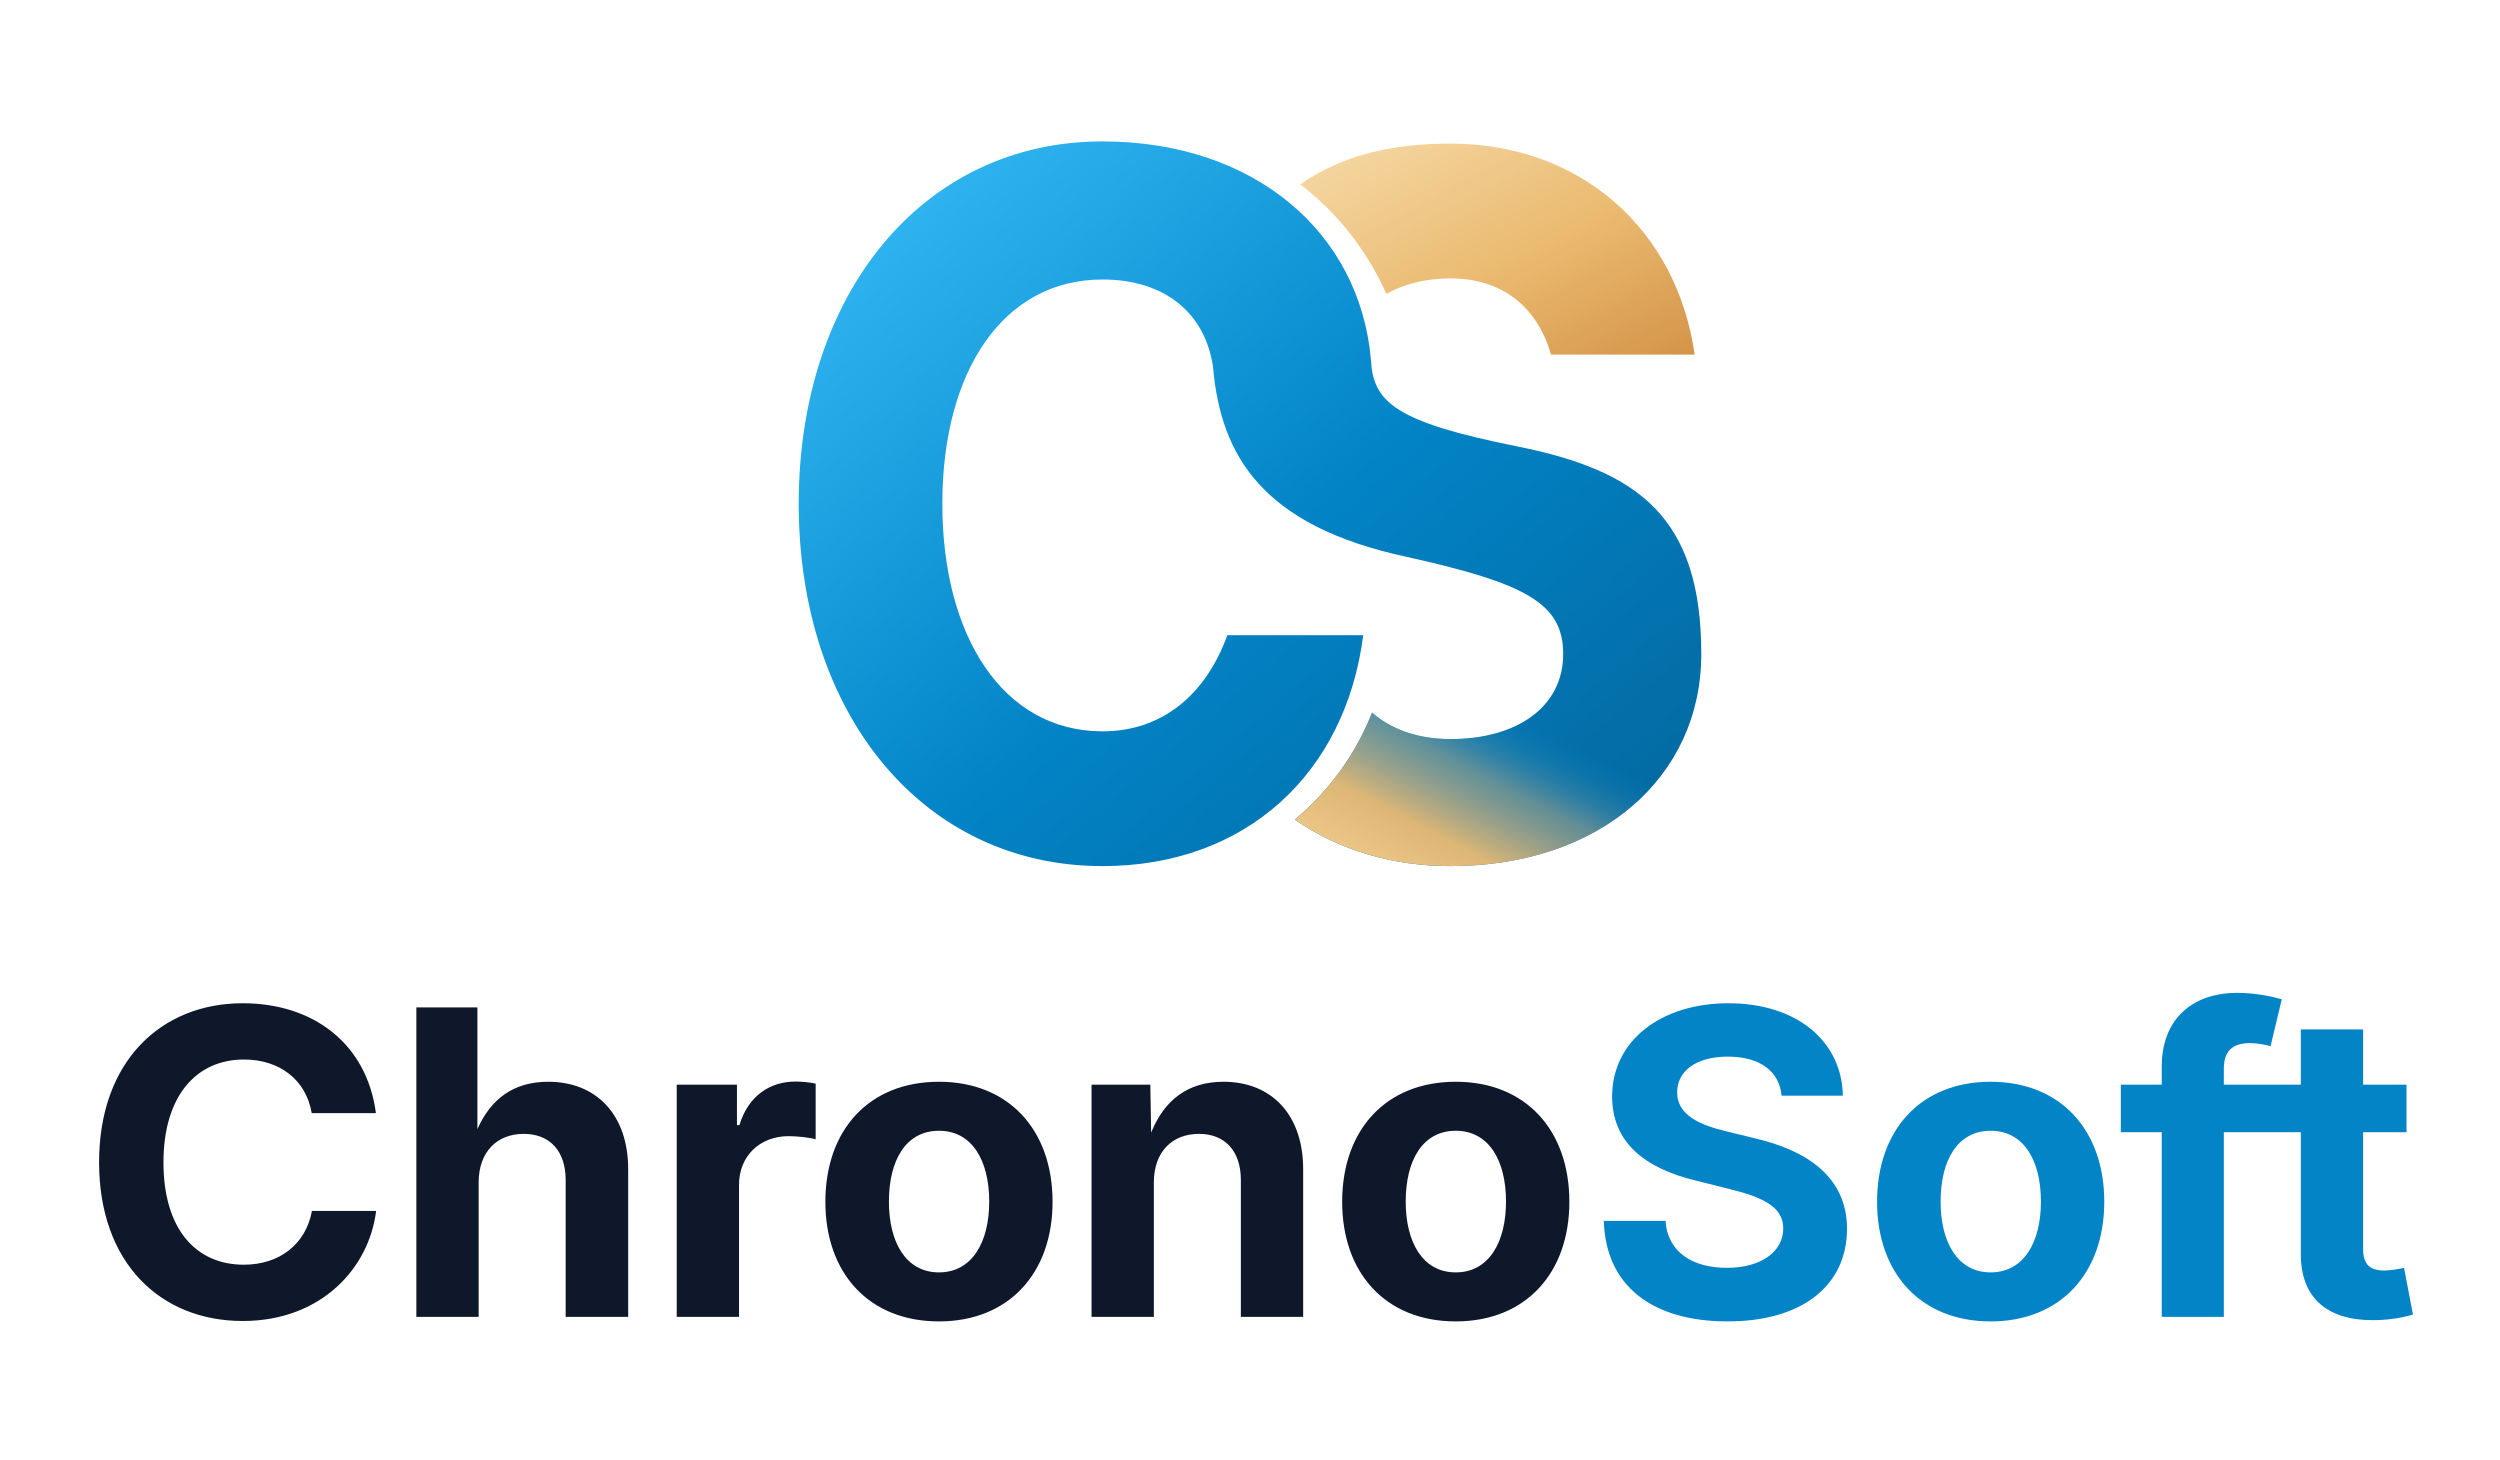
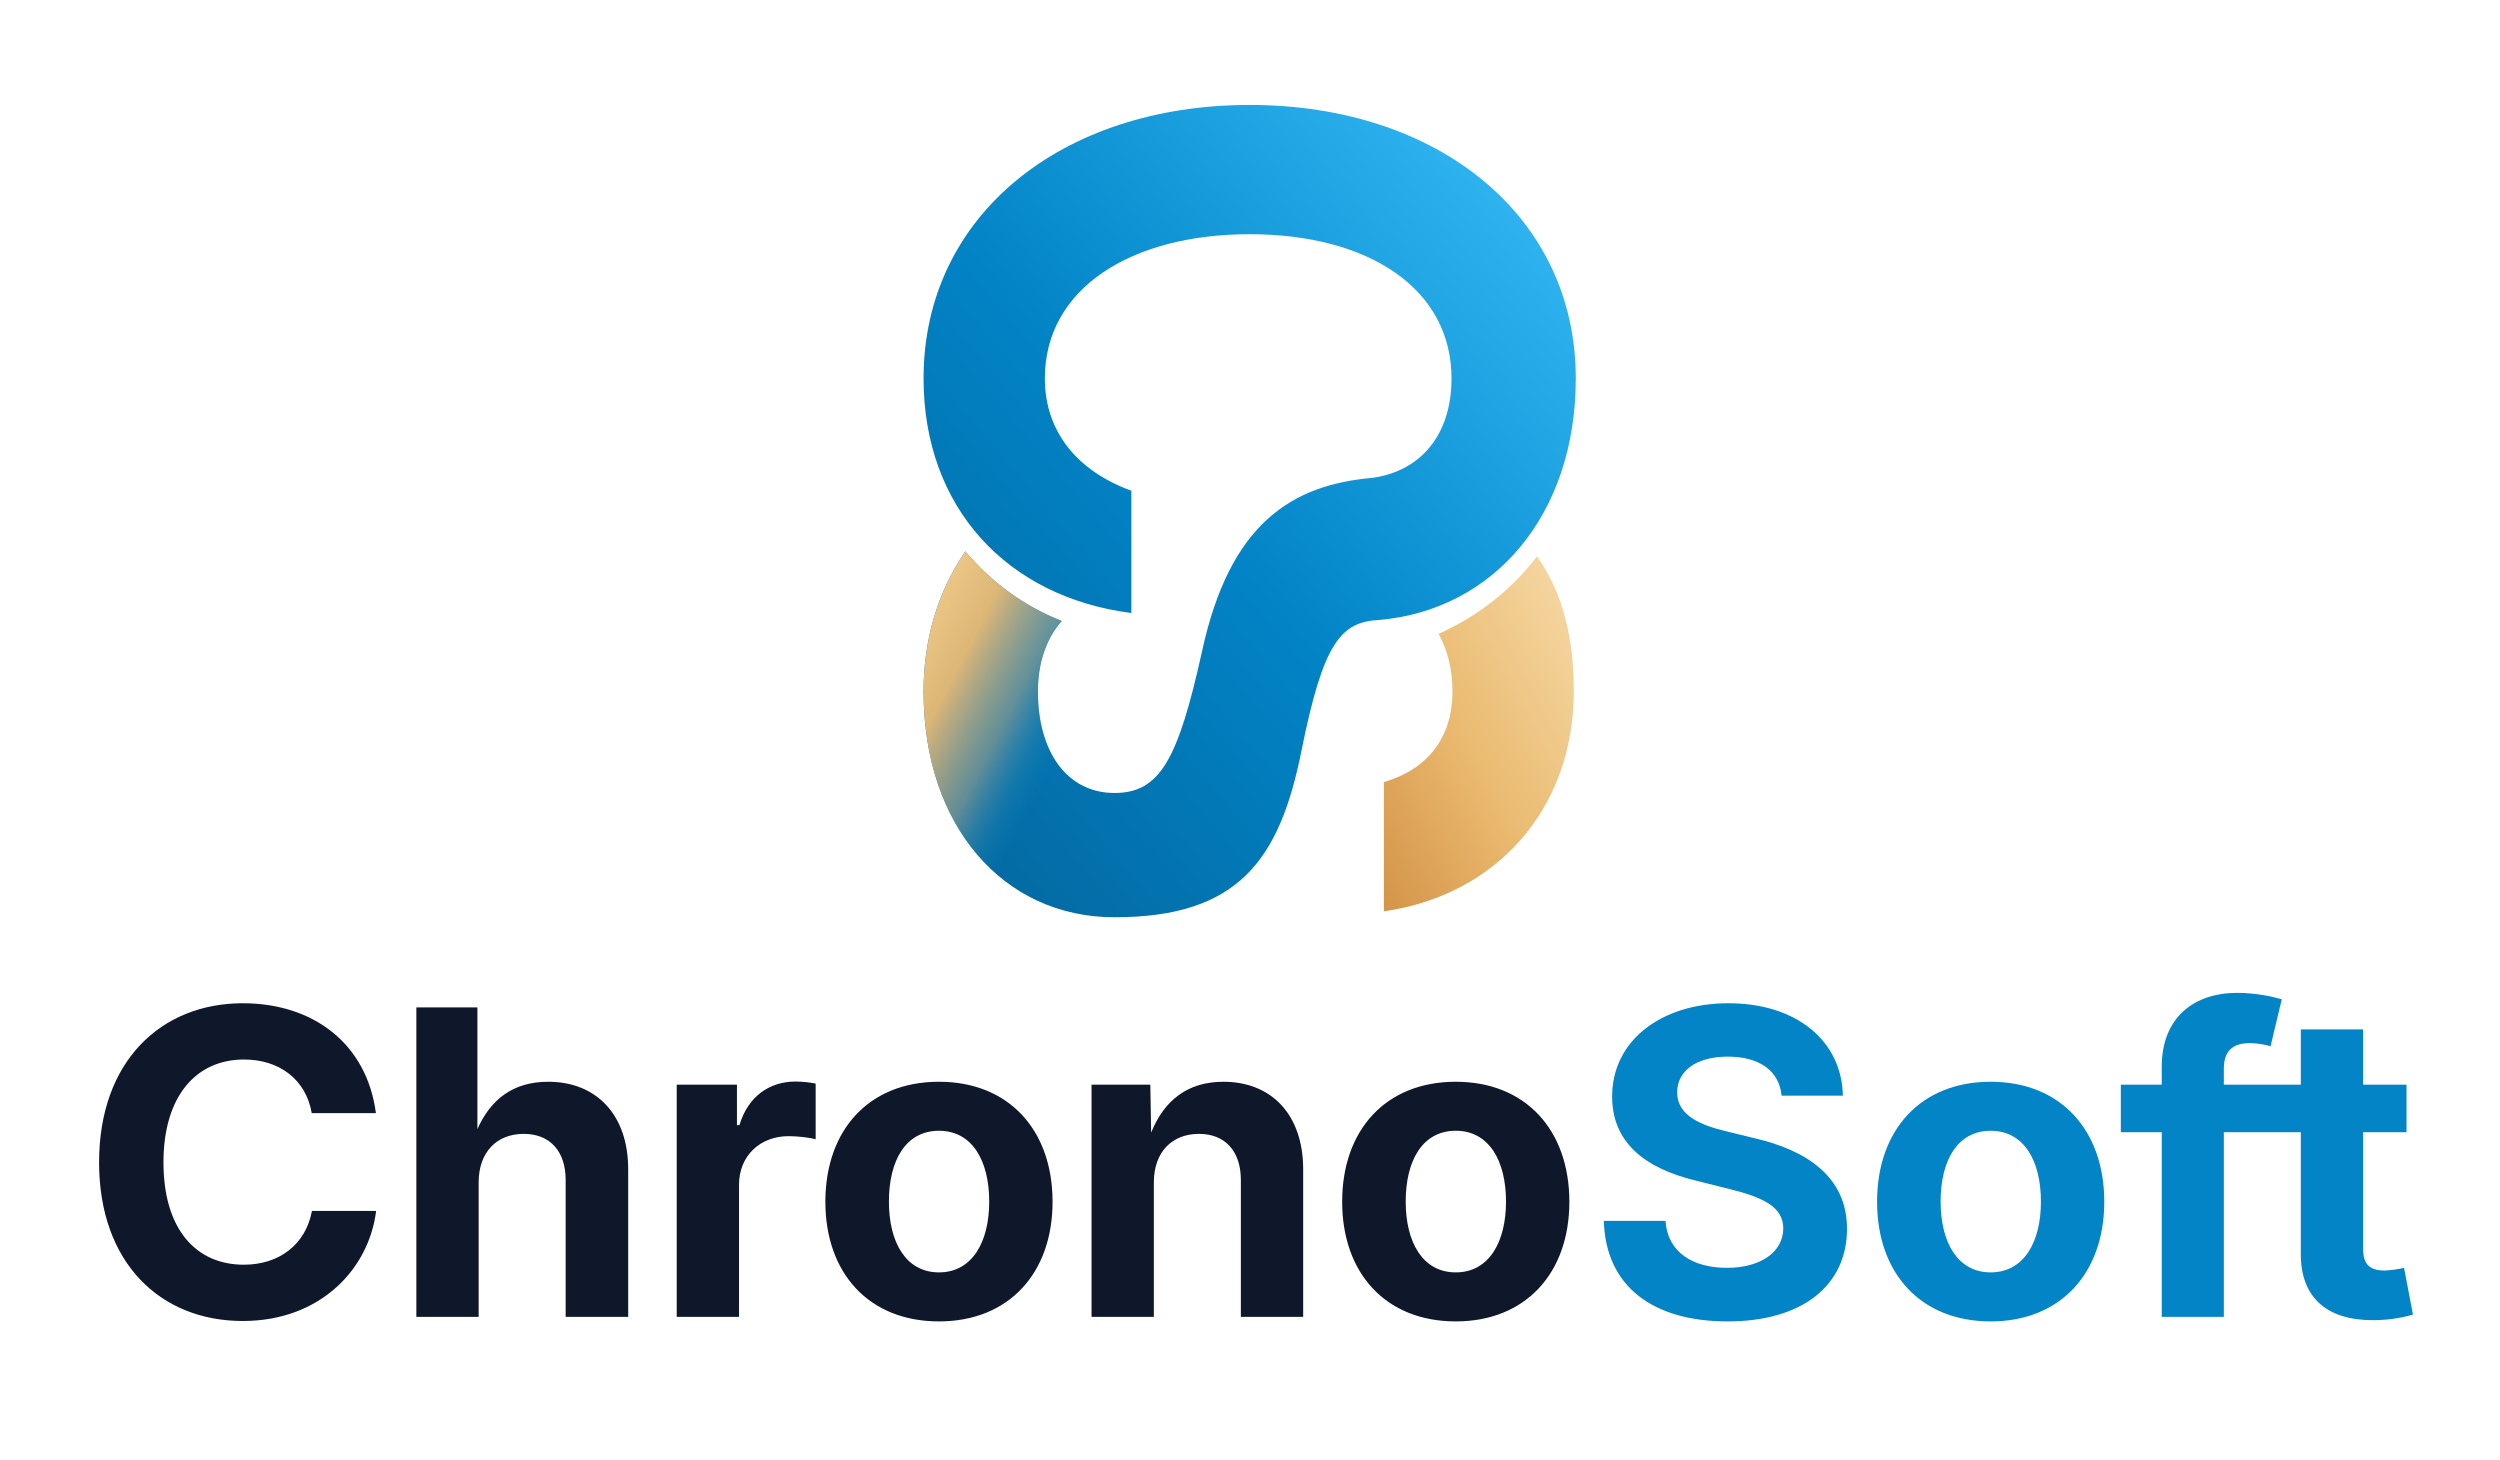
<svg xmlns="http://www.w3.org/2000/svg" viewBox="0 0 2263 1321" width="2263" height="1321">
  <defs>
    <linearGradient id="cs-blue-grad" x1="0%" y1="5%" x2="95%" y2="95%">
      <stop offset="0%" stop-color="#38BDF8" />
      <stop offset="55%" stop-color="#0284C7" />
      <stop offset="100%" stop-color="#0369A1" />
    </linearGradient>
    <linearGradient id="cs-bottom-gold" x1="0%" y1="90%" x2="90%" y2="0%">
      <stop offset="0%" stop-color="#F2CC8C" stop-opacity="1" />
      <stop offset="22%" stop-color="#E8BA73" stop-opacity="0.95" />
      <stop offset="44%" stop-color="#AFA887" stop-opacity="0.55" />
      <stop offset="65%" stop-color="#0284C7" stop-opacity="0" />
      <stop offset="100%" stop-color="#0284C7" stop-opacity="0" />
    </linearGradient>
    <linearGradient id="cs-top-gold" x1="0%" y1="0%" x2="100%" y2="100%">
      <stop offset="0%" stop-color="#F6DAA8" />
      <stop offset="55%" stop-color="#EABA70" />
      <stop offset="100%" stop-color="#D49448" />
    </linearGradient>
    <linearGradient id="bg-dark-grad" x1="0%" y1="0%" x2="100%" y2="100%">
      <stop offset="0%" stop-color="#111C35" />
      <stop offset="50%" stop-color="#0B1222" />
      <stop offset="100%" stop-color="#060913" />
    </linearGradient>
  </defs>
-   <g transform="translate(723, 128)">
+   <g transform="translate(836, 95) scale(0.90) translate(656, 0) rotate(90)">
    <path d="M 511 447 L 388 447 C 368 502, 328 534, 275 534 C 185 534, 130 448, 130 328 C 130 208, 185 125, 275 125 C 332 125, 368 156, 375 204 C 382 285, 420 348, 550 376 C 658 400, 692 418, 692 464 C 692 512, 650 541, 590 541 C 560 541, 536 532, 519 517 C 504 555, 480 588, 449 614 C 490 642, 538 656, 590 656 C 725 656, 817 576, 817 464 C 817 340, 760 298, 650 276 C 540 254, 520 236, 518 198 C 508 82, 412 0, 275 0 C 112 0, 0 138, 0 328 C 0 518, 112 656, 275 656 C 405 656, 495 572, 511 447 Z" fill="url(#cs-blue-grad)" />
    <path d="M 519 517 C 504 555, 480 588, 449 614 C 490 642, 538 656, 590 656 C 725 656, 817 576, 817 464 L 692 464 C 692 512, 650 541, 590 541 C 560 541, 536 532, 519 517 Z" fill="url(#cs-bottom-gold)" />
    <path d="M 454 39 C 492 12, 538 2, 590 2 C 708 2, 795 80, 811 193 L 681 193 C 668 148, 635 124, 590 124 C 568 124, 548 129, 532 138 C 514 98, 487 64, 454 39 Z" fill="url(#cs-top-gold)" />
  </g>
  <text x="1131.5" y="1192" text-anchor="middle" font-family="'Segoe UI', 'Inter', -apple-system, BlinkMacSystemFont, Roboto, sans-serif" font-weight="700" font-size="385" letter-spacing="-4" fill="#0F172A">Chrono<tspan fill="#0284C7">Soft</tspan>
  </text>
</svg>
